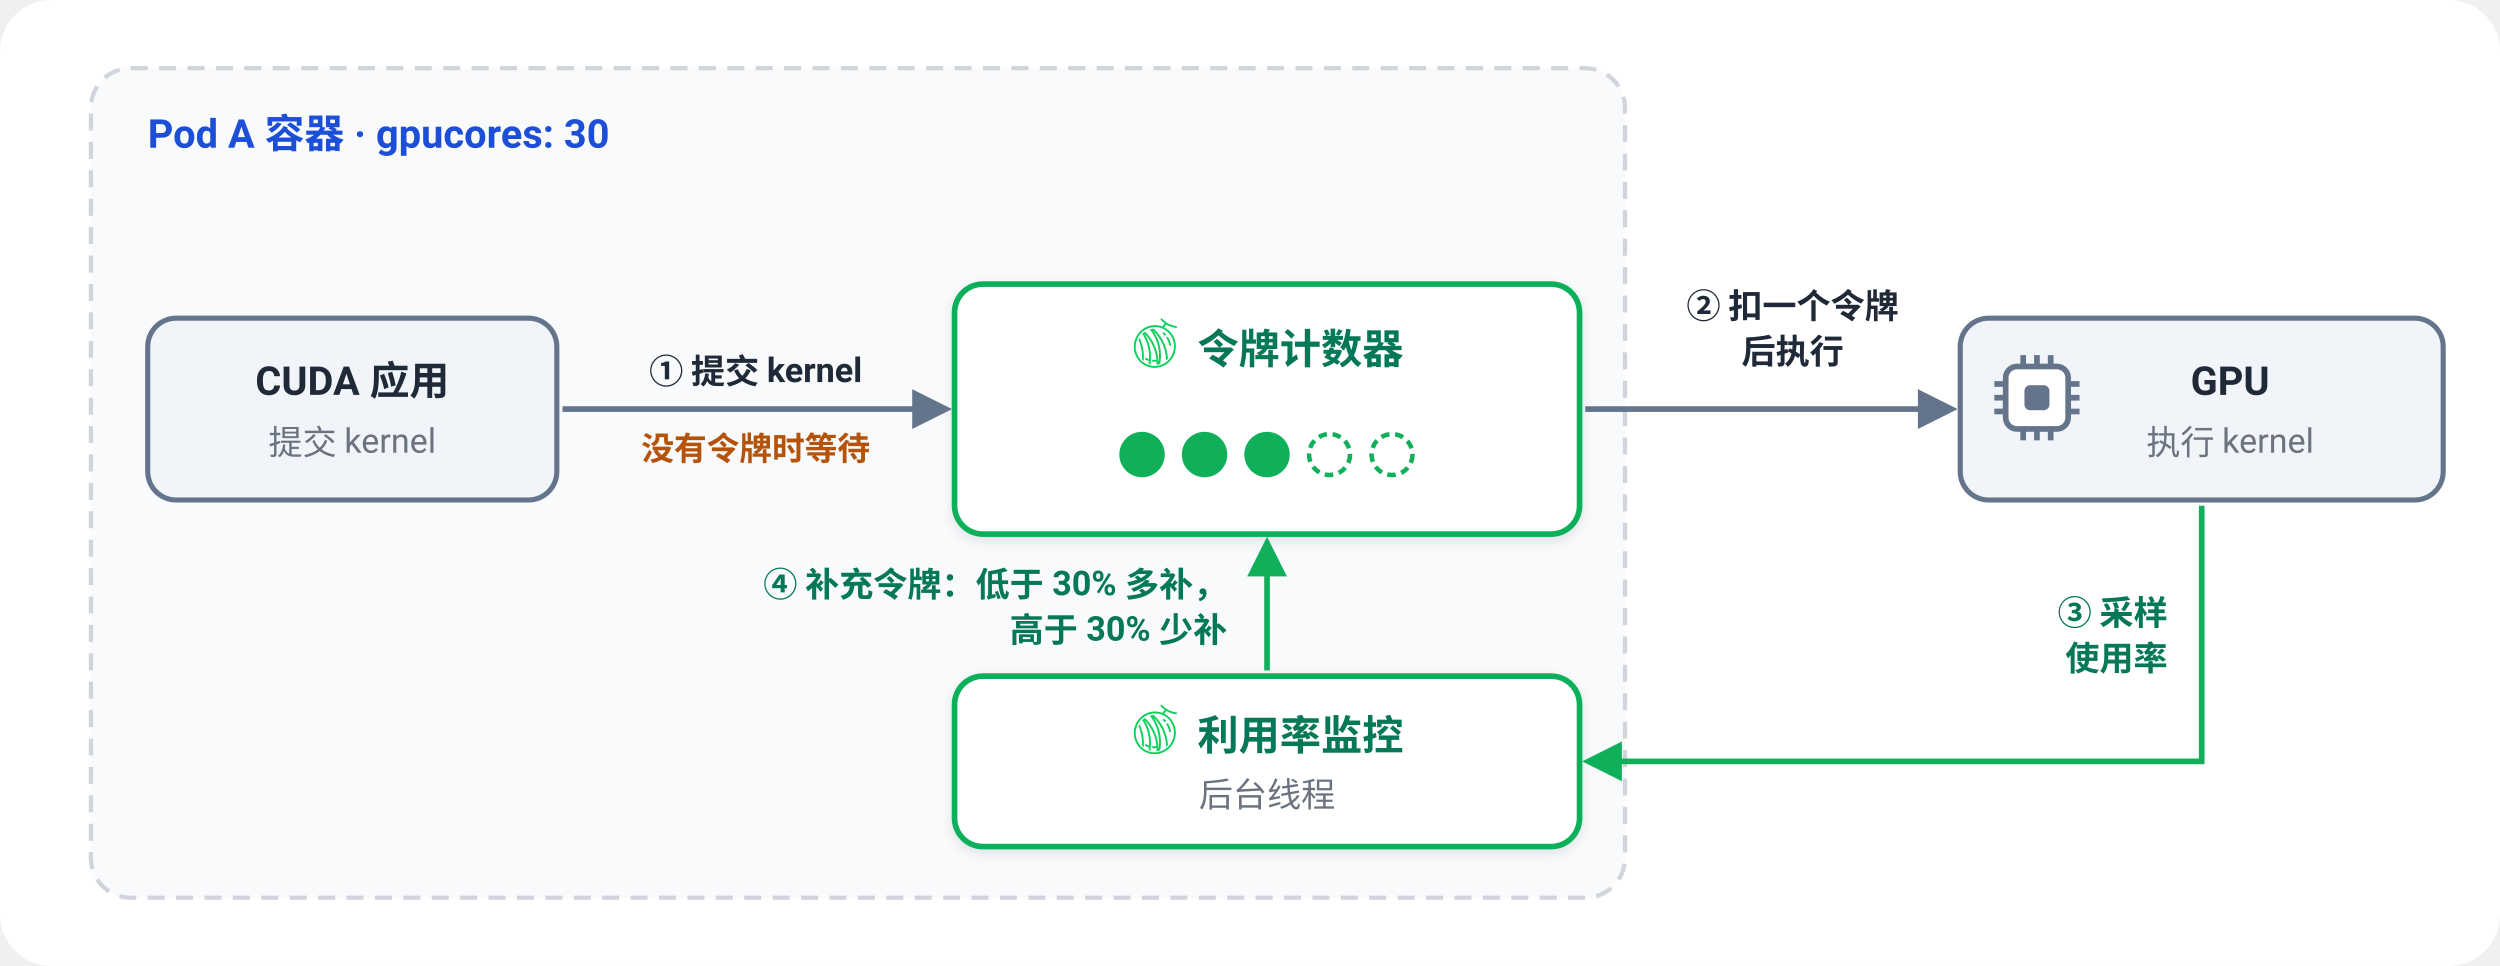
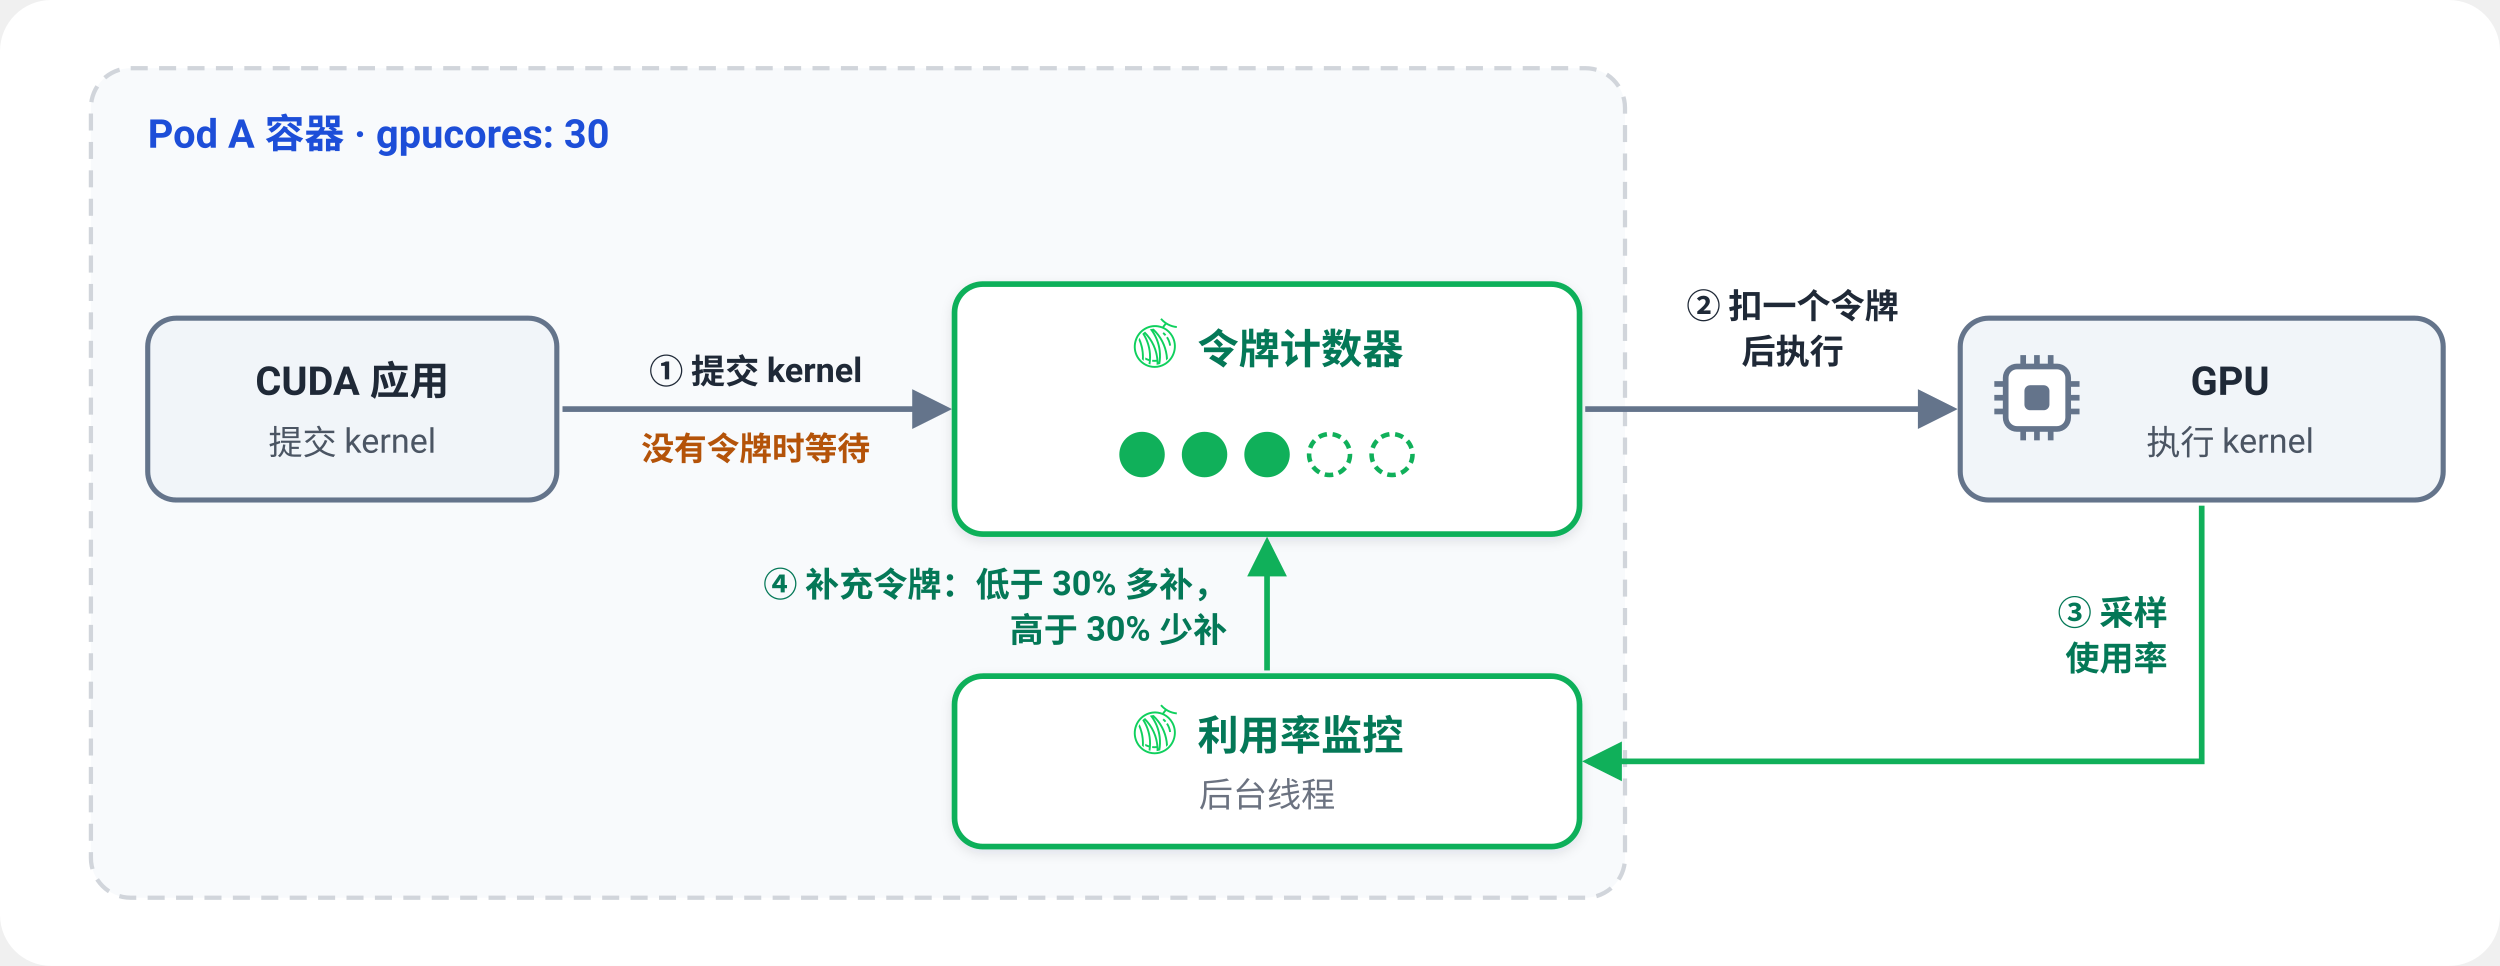
<svg xmlns="http://www.w3.org/2000/svg" viewBox="0 0 880 340" width="880" height="340" role="img">
  <defs>
    <pattern id="hatch" width="8" height="8" patternUnits="userSpaceOnUse" patternTransform="rotate(45)">
      <rect width="8" height="8" fill="#F3F4F6" />
      <line x1="0" y1="0" x2="0" y2="8" stroke="#D1D5DB" stroke-width="3" />
    </pattern>
    <marker id="arrow" viewBox="0 0 10 10" refX="8.5" refY="5" markerWidth="7" markerHeight="7" orient="auto-start-reverse">
      <path d="M0,0 L10,5 L0,10 z" fill="#64748B" />
    </marker>
    <marker id="arrowG" viewBox="0 0 10 10" refX="8.5" refY="5" markerWidth="7" markerHeight="7" orient="auto-start-reverse">
      <path d="M0,0 L10,5 L0,10 z" fill="#10B05A" />
    </marker>
    <marker id="arrowR" viewBox="0 0 10 10" refX="8.5" refY="5" markerWidth="7" markerHeight="7" orient="auto-start-reverse">
      <path d="M0,0 L10,5 L0,10 z" fill="#EF4444" />
    </marker>
    <filter id="shadow" x="-10%" y="-10%" width="120%" height="130%">
      <feDropShadow dx="0" dy="1.5" stdDeviation="2" flood-color="#0F172A" flood-opacity="0.10" />
    </filter>
  </defs>
  <rect x="0" y="0" width="880" height="340" rx="18" fill="#FFFFFF" />
  <rect x="32" y="24" width="540" height="292" rx="14" fill="#F8FAFC" stroke="#D1D5DB" stroke-width="1.5" stroke-dasharray="6 4" />
  <text x="52" y="52" font-family="-apple-system, BlinkMacSystemFont, 'Segoe UI', Roboto, 'Helvetica Neue', Arial, 'PingFang SC', 'Hiragino Sans GB', 'Noto Sans CJK SC', 'Microsoft YaHei', sans-serif" font-size="14" font-weight="700" fill="#1D4ED8" text-anchor="start">Pod A 容器 · gpucores: 30</text>
  <rect x="52" y="112" width="144" height="64" rx="10" fill="#F1F5F9" stroke="#64748B" stroke-width="1.8" />
  <text x="124" y="139" font-family="-apple-system, BlinkMacSystemFont, 'Segoe UI', Roboto, 'Helvetica Neue', Arial, 'PingFang SC', 'Hiragino Sans GB', 'Noto Sans CJK SC', 'Microsoft YaHei', sans-serif" font-size="14" font-weight="700" fill="#1F2937" text-anchor="middle">CUDA 应用</text>
-   <text x="124" y="160" font-family="-apple-system, BlinkMacSystemFont, 'Segoe UI', Roboto, 'Helvetica Neue', Arial, 'PingFang SC', 'Hiragino Sans GB', 'Noto Sans CJK SC', 'Microsoft YaHei', sans-serif" font-size="12" font-weight="400" fill="#6B7280" text-anchor="middle">提交 kernel</text>
+   <text x="124" y="160" font-family="-apple-system, BlinkMacSystemFont, 'Segoe UI', Roboto, 'Helvetica Neue', Arial, 'PingFang SC', 'Hiragino Sans GB', 'Noto Sans CJK SC', 'Microsoft YaHei', sans-serif" font-size="12" font-weight="400" fill="#4B5563" text-anchor="middle">提交 kernel</text>
  <rect x="336" y="100" width="220" height="88" rx="10" fill="#fff" stroke="#10B05A" stroke-width="2" filter="url(#shadow)" />
  <g transform="translate(398.0 112.0) scale(0.03418)">
    <path d="M319.9 0C339.2 22.9 362.4 41.6 388.8 55.6C416 70 445.3 78.6 476 81.4L474.2 101.1C440.9 98.1 409 88.7 379.5 73.1C375.3 70.9 371.3 68.6 367.2 66.2C359 74.7 351.7 83.9 345.1 93.7C383.2 112.5 414.9 142.5 436.5 180.6C465.2 231.3 472.6 290.6 457.4 347.4C442.2 404.2 406.2 451.9 356.1 481.6C322.3 501.7 284.7 511.9 246.7 511.9C228.3 511.9 209.8 509.5 191.6 504.6C135.8 489.7 89.2 453.5 60.5 402.7C31.9 352 24.4 292.7 39.6 235.9C54.8 179 90.8 131.4 140.9 101.6C191.1 71.8 249.5 63.7 305.4 78.6C312.6 80.5 319.7 82.8 326.7 85.5C333.7 74.7 341.6 64.5 350.4 55C333.5 42.9 318.2 28.7 304.6 12.6L319.9 0ZM250.5 91.3C216 91.3 181.9 100.6 151.2 118.8C105.5 145.8 72.8 189.3 58.9 241.1C45 292.9 51.8 346.9 77.9 393.1C103.9 439.2 146.2 472 196.8 485.5C213.3 489.9 230 492.1 246.7 492.1C281.2 492.1 315.3 482.8 346 464.6C391.7 437.6 424.4 394.1 438.3 342.3C452.2 290.5 445.4 236.5 419.3 190.3C393.3 144.2 351 111.4 300.4 97.9C283.9 93.5 267.2 91.3 250.5 91.3ZM237.8 108C315.5 179.8 365.8 275.7 380.5 381.6C382 392.4 383.2 404.7 383.9 417.1C378 423.9 371.7 430.2 364.9 436.1C364.4 418.3 363 399.8 360.8 384.3C347.3 287.6 302.9 199.6 234.2 132C274.5 192.1 300 260.8 308.6 333.8C314.1 380 312.6 426.1 304.2 471.2C292.1 475.4 279.5 478.4 266.7 480C266.8 475.6 266.9 471.2 266.9 466.8C266.9 460.6 266.8 454.4 266.5 448.3C259.3 449 252.1 449.4 244.9 449.4C236.8 449.4 228.7 448.9 220.6 448C221.3 441.4 221.8 434.8 222.2 428.2C236.5 429.9 250.9 430 265.2 428.5C260.9 378.7 248.3 330.5 227.5 284.8C206.3 238.2 177.6 196.3 141.9 159.9C186.1 231.9 209.4 314.2 209.4 399.6C209.4 425.4 207.2 451.1 203 476.3C201.6 476 200.2 475.6 198.8 475.2C193.7 473.8 188.7 472.3 183.9 470.5C185.5 460.9 186.7 451.1 187.6 441.4C174.4 437.7 161.7 432.8 149.6 426.7C150 419.3 150.3 412 150.4 404.6C162.6 411.5 175.5 417 189.1 421.1C189.4 413.9 189.6 406.7 189.6 399.5C189.6 314.4 165.5 232.6 119.7 161.7C128.5 152.9 138.1 145.1 148.4 138.3C189.2 178.1 221.8 224.5 245.5 276.5C271.4 333.3 285.2 393.8 286.5 456.5C292.8 416.9 293.6 376.5 288.8 336.1C279.2 254.8 247.7 178.9 197.3 115.3C210.6 111.4 224.1 108.9 237.8 108ZM92.2 201.5C105.2 229.3 115.5 258.4 122.8 288.2C131.6 324.2 136 361.4 136 398.8C136 412.6 135.4 426.4 134.2 440.1C127.7 434.7 121.6 428.9 115.9 422.6C116.3 414.7 116.5 406.7 116.5 398.8C116.5 338.9 104.3 279.3 81.1 224.7C84.4 216.6 88.1 208.8 92.2 201.5ZM382 190.5C399.8 217.6 411.6 249.1 416 281.4L396.5 284C392.5 254.6 381.8 226 365.6 201.3L382 190.5ZM340.6 144C349.9 151.8 358.7 160.5 366.6 169.9L351.6 182.6C344.4 174.1 336.5 166.2 328 159.1L340.6 144Z" fill="#0FD05D" />
  </g>
  <text x="421.5" y="128" font-family="-apple-system, BlinkMacSystemFont, 'Segoe UI', Roboto, 'Helvetica Neue', Arial, 'PingFang SC', 'Hiragino Sans GB', 'Noto Sans CJK SC', 'Microsoft YaHei', sans-serif" font-size="14.5" font-weight="700" fill="#047857" text-anchor="start">令牌计数器</text>
  <circle cx="402" cy="160" r="8" fill="#10B05A" />
  <circle cx="424" cy="160" r="8" fill="#10B05A" />
  <circle cx="446" cy="160" r="8" fill="#10B05A" />
  <circle cx="468" cy="160" r="7.2" fill="#fff" stroke="#10B05A" stroke-width="1.6" stroke-dasharray="3 2" />
  <circle cx="490" cy="160" r="7.2" fill="#fff" stroke="#10B05A" stroke-width="1.6" stroke-dasharray="3 2" />
  <rect x="336" y="238" width="220" height="60" rx="10" fill="#fff" stroke="#10B05A" stroke-width="2" filter="url(#shadow)" />
  <g transform="translate(398.0 248.0) scale(0.03418)">
    <path d="M319.9 0C339.2 22.9 362.4 41.6 388.8 55.6C416 70 445.3 78.6 476 81.4L474.2 101.1C440.9 98.1 409 88.7 379.5 73.1C375.3 70.9 371.3 68.6 367.2 66.2C359 74.7 351.7 83.9 345.1 93.7C383.2 112.5 414.9 142.5 436.5 180.6C465.2 231.3 472.6 290.6 457.4 347.4C442.2 404.2 406.2 451.9 356.1 481.6C322.3 501.7 284.7 511.9 246.7 511.9C228.3 511.9 209.8 509.5 191.6 504.6C135.8 489.7 89.2 453.5 60.5 402.7C31.9 352 24.4 292.7 39.6 235.9C54.8 179 90.8 131.4 140.9 101.6C191.1 71.8 249.5 63.7 305.4 78.6C312.6 80.5 319.7 82.8 326.7 85.5C333.7 74.7 341.6 64.5 350.4 55C333.5 42.9 318.2 28.7 304.6 12.6L319.9 0ZM250.5 91.3C216 91.3 181.9 100.6 151.2 118.8C105.5 145.8 72.8 189.3 58.9 241.1C45 292.9 51.8 346.9 77.9 393.1C103.9 439.2 146.2 472 196.8 485.5C213.3 489.9 230 492.1 246.7 492.1C281.2 492.1 315.3 482.8 346 464.6C391.7 437.6 424.4 394.1 438.3 342.3C452.2 290.5 445.4 236.5 419.3 190.3C393.3 144.2 351 111.4 300.4 97.9C283.9 93.5 267.2 91.3 250.5 91.3ZM237.8 108C315.5 179.8 365.8 275.7 380.5 381.6C382 392.4 383.2 404.7 383.9 417.1C378 423.9 371.7 430.2 364.9 436.1C364.4 418.3 363 399.8 360.8 384.3C347.3 287.6 302.9 199.6 234.2 132C274.5 192.1 300 260.8 308.6 333.8C314.1 380 312.6 426.1 304.2 471.2C292.1 475.4 279.5 478.4 266.7 480C266.8 475.6 266.9 471.2 266.9 466.8C266.9 460.6 266.8 454.4 266.5 448.3C259.3 449 252.1 449.4 244.9 449.4C236.8 449.4 228.7 448.9 220.6 448C221.3 441.4 221.8 434.8 222.2 428.2C236.5 429.9 250.9 430 265.2 428.5C260.9 378.7 248.3 330.5 227.5 284.8C206.3 238.2 177.6 196.3 141.9 159.9C186.1 231.9 209.4 314.2 209.4 399.6C209.4 425.4 207.2 451.1 203 476.3C201.6 476 200.2 475.6 198.8 475.2C193.7 473.8 188.7 472.3 183.9 470.5C185.5 460.9 186.7 451.1 187.6 441.4C174.4 437.7 161.7 432.8 149.6 426.7C150 419.3 150.3 412 150.4 404.6C162.6 411.5 175.5 417 189.1 421.1C189.4 413.9 189.6 406.7 189.6 399.5C189.6 314.4 165.5 232.6 119.7 161.7C128.5 152.9 138.1 145.1 148.4 138.3C189.2 178.1 221.8 224.5 245.5 276.5C271.4 333.3 285.2 393.8 286.5 456.5C292.8 416.9 293.6 376.5 288.8 336.1C279.2 254.8 247.7 178.9 197.3 115.3C210.6 111.4 224.1 108.9 237.8 108ZM92.2 201.5C105.2 229.3 115.5 258.4 122.8 288.2C131.6 324.2 136 361.4 136 398.8C136 412.6 135.4 426.4 134.2 440.1C127.7 434.7 121.6 428.9 115.9 422.6C116.3 414.7 116.5 406.7 116.5 398.8C116.5 338.9 104.3 279.3 81.1 224.7C84.4 216.6 88.1 208.8 92.2 201.5ZM382 190.5C399.8 217.6 411.6 249.1 416 281.4L396.5 284C392.5 254.6 381.8 226 365.6 201.3L382 190.5ZM340.6 144C349.9 151.8 358.7 160.5 366.6 169.9L351.6 182.6C344.4 174.1 336.5 166.2 328 159.1L340.6 144Z" fill="#0FD05D" />
  </g>
  <text x="421.5" y="264" font-family="-apple-system, BlinkMacSystemFont, 'Segoe UI', Roboto, 'Helvetica Neue', Arial, 'PingFang SC', 'Hiragino Sans GB', 'Noto Sans CJK SC', 'Microsoft YaHei', sans-serif" font-size="14.5" font-weight="700" fill="#047857" text-anchor="start">利用率监控</text>
  <text x="446" y="284" font-family="-apple-system, BlinkMacSystemFont, 'Segoe UI', Roboto, 'Helvetica Neue', Arial, 'PingFang SC', 'Hiragino Sans GB', 'Noto Sans CJK SC', 'Microsoft YaHei', sans-serif" font-size="12" font-weight="400" fill="#6B7280" text-anchor="middle">后台线程</text>
  <rect x="690" y="112" width="170" height="64" rx="10" fill="#F1F5F9" stroke="#64748B" stroke-width="1.8" />
  <line x1="712.16" y1="125" x2="712.16" y2="129" stroke="#64748B" stroke-width="2" />
  <line x1="712.16" y1="151" x2="712.16" y2="155" stroke="#64748B" stroke-width="2" />
  <line x1="702" y1="135.16" x2="706" y2="135.16" stroke="#64748B" stroke-width="2" />
  <line x1="728" y1="135.16" x2="732" y2="135.16" stroke="#64748B" stroke-width="2" />
  <line x1="717.0" y1="125" x2="717.0" y2="129" stroke="#64748B" stroke-width="2" />
  <line x1="717.0" y1="151" x2="717.0" y2="155" stroke="#64748B" stroke-width="2" />
  <line x1="702" y1="140.0" x2="706" y2="140.0" stroke="#64748B" stroke-width="2" />
  <line x1="728" y1="140.0" x2="732" y2="140.0" stroke="#64748B" stroke-width="2" />
  <line x1="721.84" y1="125" x2="721.84" y2="129" stroke="#64748B" stroke-width="2" />
  <line x1="721.84" y1="151" x2="721.84" y2="155" stroke="#64748B" stroke-width="2" />
  <line x1="702" y1="144.84" x2="706" y2="144.84" stroke="#64748B" stroke-width="2" />
  <line x1="728" y1="144.84" x2="732" y2="144.84" stroke="#64748B" stroke-width="2" />
  <rect x="706" y="129" width="22" height="22" rx="4" fill="#fff" stroke="#64748B" stroke-width="2" />
  <rect x="712.6" y="135.6" width="8.8" height="8.8" rx="2" fill="#64748B" />
  <text x="785" y="139" font-family="-apple-system, BlinkMacSystemFont, 'Segoe UI', Roboto, 'Helvetica Neue', Arial, 'PingFang SC', 'Hiragino Sans GB', 'Noto Sans CJK SC', 'Microsoft YaHei', sans-serif" font-size="14" font-weight="700" fill="#1F2937" text-anchor="middle">GPU</text>
-   <text x="785" y="160" font-family="-apple-system, BlinkMacSystemFont, 'Segoe UI', Roboto, 'Helvetica Neue', Arial, 'PingFang SC', 'Hiragino Sans GB', 'Noto Sans CJK SC', 'Microsoft YaHei', sans-serif" font-size="12" font-weight="400" fill="#6B7280" text-anchor="middle">执行 kernel</text>
+   <text x="785" y="160" font-family="-apple-system, BlinkMacSystemFont, 'Segoe UI', Roboto, 'Helvetica Neue', Arial, 'PingFang SC', 'Hiragino Sans GB', 'Noto Sans CJK SC', 'Microsoft YaHei', sans-serif" font-size="12" font-weight="400" fill="#4B5563" text-anchor="middle">执行 kernel</text>
  <line x1="198" y1="144" x2="333" y2="144" stroke="#64748B" stroke-width="2" marker-end="url(#arrow)" />
  <text x="266" y="135" font-family="-apple-system, BlinkMacSystemFont, 'Segoe UI', Roboto, 'Helvetica Neue', Arial, 'PingFang SC', 'Hiragino Sans GB', 'Noto Sans CJK SC', 'Microsoft YaHei', sans-serif" font-size="12" font-weight="600" fill="#1F2937" text-anchor="middle">① 提交 kernel</text>
  <text x="266" y="162" font-family="-apple-system, BlinkMacSystemFont, 'Segoe UI', Roboto, 'Helvetica Neue', Arial, 'PingFang SC', 'Hiragino Sans GB', 'Noto Sans CJK SC', 'Microsoft YaHei', sans-serif" font-size="11.5" font-weight="600" fill="#B45309" text-anchor="middle">没有令牌时等待</text>
  <line x1="558" y1="144" x2="687" y2="144" stroke="#64748B" stroke-width="2" marker-end="url(#arrow)" />
  <text x="631" y="112" font-family="-apple-system, BlinkMacSystemFont, 'Segoe UI', Roboto, 'Helvetica Neue', Arial, 'PingFang SC', 'Hiragino Sans GB', 'Noto Sans CJK SC', 'Microsoft YaHei', sans-serif" font-size="12" font-weight="600" fill="#1F2937" text-anchor="middle">② 扣一个令牌</text>
  <text x="631" y="128" font-family="-apple-system, BlinkMacSystemFont, 'Segoe UI', Roboto, 'Helvetica Neue', Arial, 'PingFang SC', 'Hiragino Sans GB', 'Noto Sans CJK SC', 'Microsoft YaHei', sans-serif" font-size="12" font-weight="600" fill="#1F2937" text-anchor="middle">后执行</text>
  <path d="M775 178 L775 268 L559 268" fill="none" stroke="#10B05A" stroke-width="2" marker-end="url(#arrowG)" />
  <text x="763" y="220" font-family="-apple-system, BlinkMacSystemFont, 'Segoe UI', Roboto, 'Helvetica Neue', Arial, 'PingFang SC', 'Hiragino Sans GB', 'Noto Sans CJK SC', 'Microsoft YaHei', sans-serif" font-size="12" font-weight="600" fill="#047857" text-anchor="end">③ 采样</text>
  <text x="763" y="236" font-family="-apple-system, BlinkMacSystemFont, 'Segoe UI', Roboto, 'Helvetica Neue', Arial, 'PingFang SC', 'Hiragino Sans GB', 'Noto Sans CJK SC', 'Microsoft YaHei', sans-serif" font-size="12" font-weight="600" fill="#047857" text-anchor="end">使用率</text>
  <line x1="446" y1="236" x2="446" y2="191" stroke="#10B05A" stroke-width="2" marker-end="url(#arrowG)" />
  <text x="432" y="210" font-family="-apple-system, BlinkMacSystemFont, 'Segoe UI', Roboto, 'Helvetica Neue', Arial, 'PingFang SC', 'Hiragino Sans GB', 'Noto Sans CJK SC', 'Microsoft YaHei', sans-serif" font-size="12" font-weight="600" fill="#047857" text-anchor="end">④ 补充令牌：低于 30% 多补，</text>
  <text x="432" y="226" font-family="-apple-system, BlinkMacSystemFont, 'Segoe UI', Roboto, 'Helvetica Neue', Arial, 'PingFang SC', 'Hiragino Sans GB', 'Noto Sans CJK SC', 'Microsoft YaHei', sans-serif" font-size="12" font-weight="600" fill="#047857" text-anchor="end">高于 30% 少补</text>
</svg>
